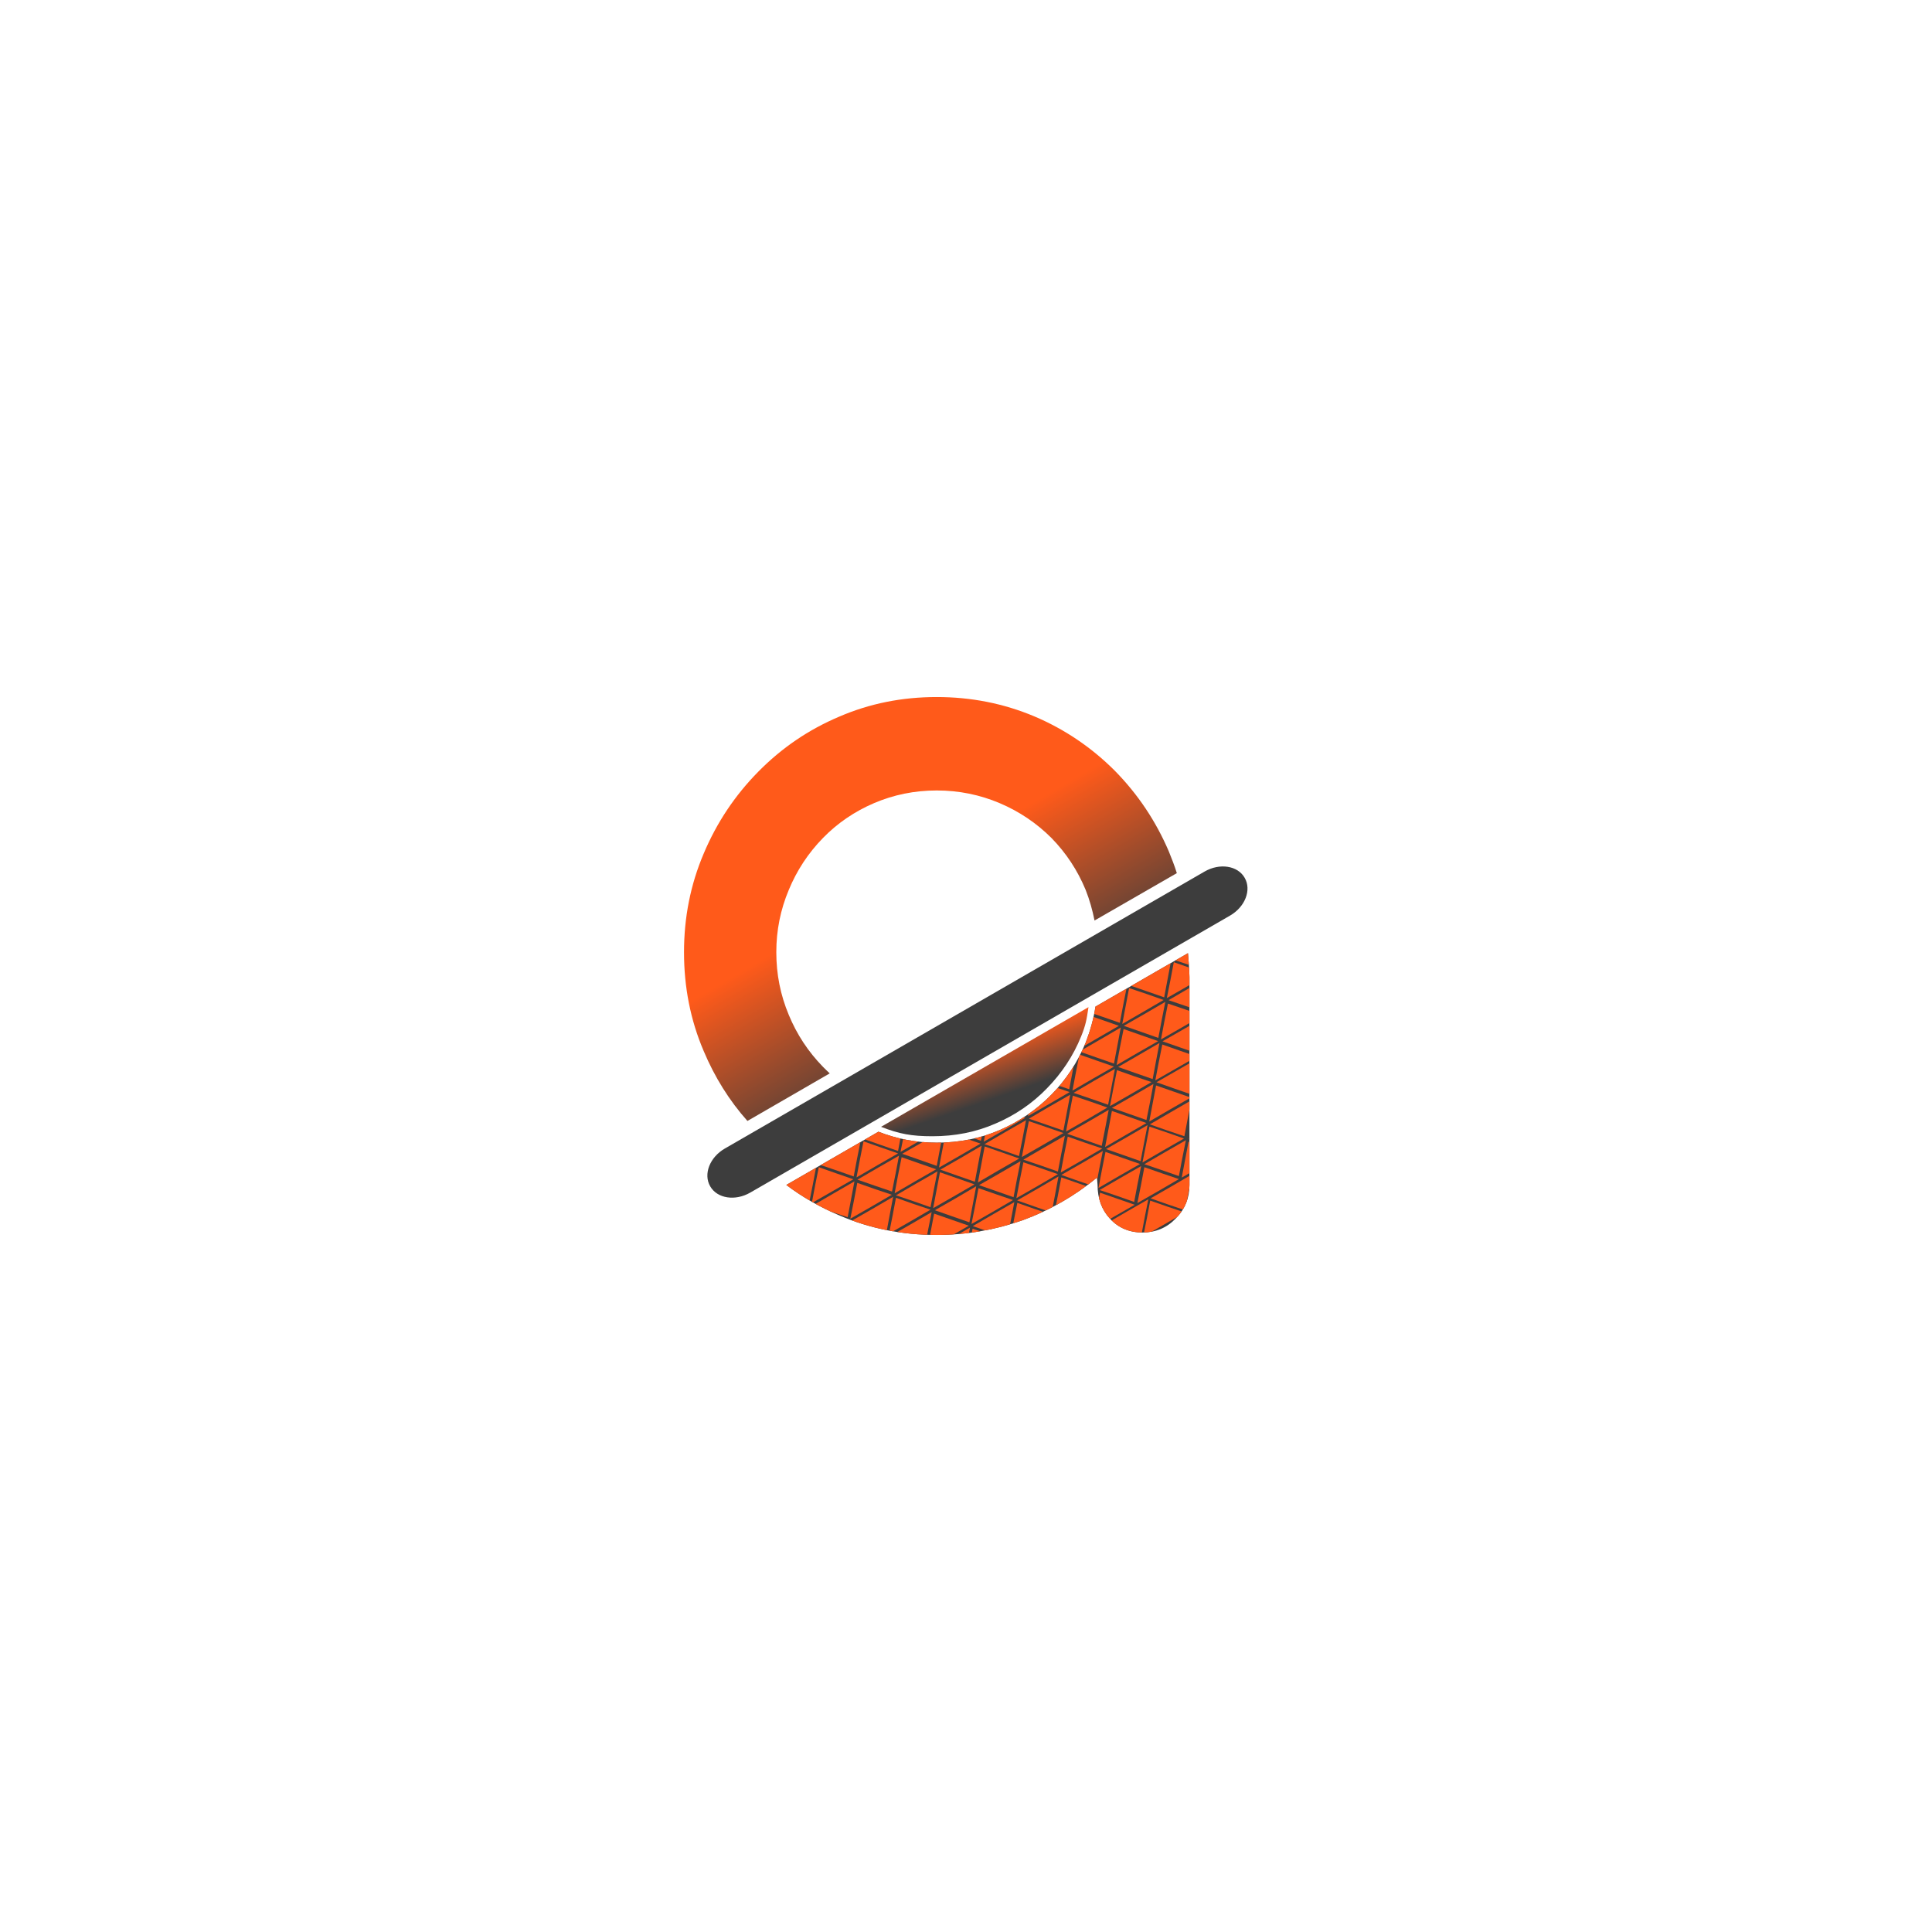
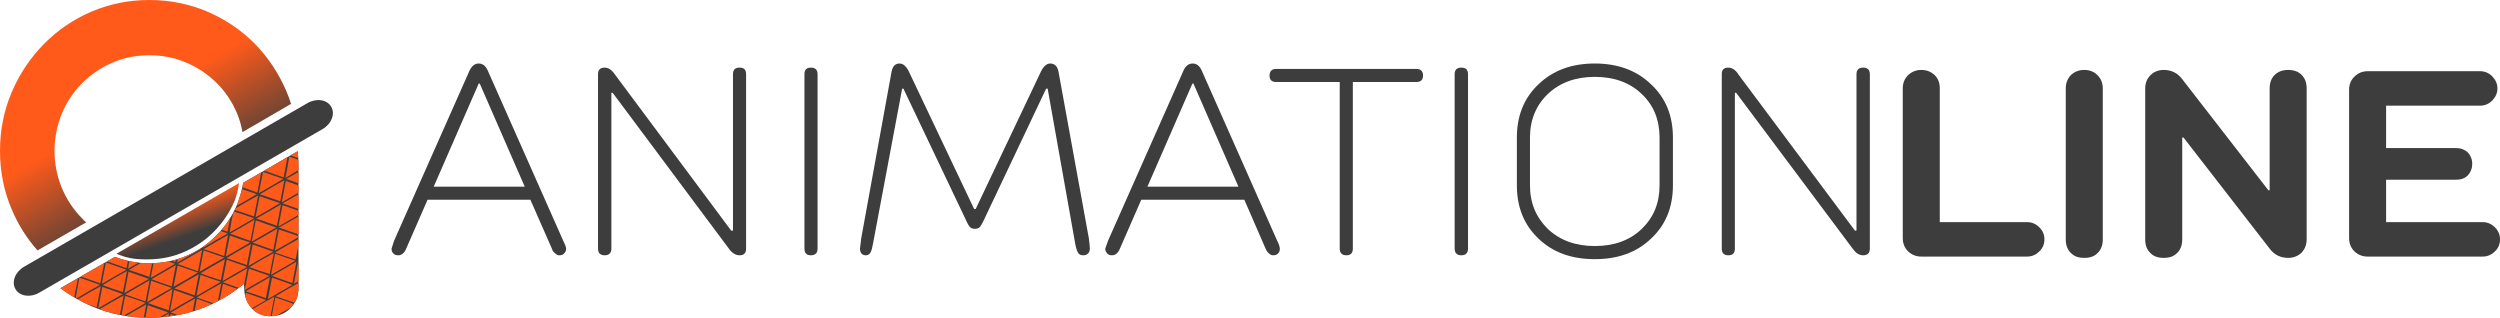
- <svg xmlns="http://www.w3.org/2000/svg" xmlns:xlink="http://www.w3.org/1999/xlink" xml:space="preserve" width="10.236in" height="10.236in" version="1.1" style="shape-rendering:geometricPrecision; text-rendering:geometricPrecision; image-rendering:optimizeQuality; fill-rule:evenodd; clip-rule:evenodd" viewBox="0 0 10236 10236">
+ <svg xmlns="http://www.w3.org/2000/svg" xmlns:xlink="http://www.w3.org/1999/xlink" xml:space="preserve" width="9.724in" height="1.236in" version="1.1" style="shape-rendering:geometricPrecision; text-rendering:geometricPrecision; image-rendering:optimizeQuality; fill-rule:evenodd; clip-rule:evenodd" viewBox="0 0 9724 1236">
  <defs>
    <style type="text/css">
   
-     .fil2 {fill:none}
-     .fil3 {fill:#3D3D3D}
-     .fil1 {fill:#FF5A1A}
-     .fil4 {fill:url(#id1)}
-     .fil0 {fill:url(#id2)}
+     .fil3 {fill:none}
+     .fil4 {fill:#3D3D3D}
+     .fil0 {fill:#3D3D3D;fill-rule:nonzero}
+     .fil2 {fill:#FF5A1A}
+     .fil5 {fill:url(#id1)}
+     .fil1 {fill:url(#id2)}
   
  </style>
    <clipPath id="id0">
-       <path d="M4963 6543c-183,0 -355,-34 -517,-104 -101,-43 -194,-96 -280,-161l488 -282c97,38 200,58 309,58 120,0 232,-23 334,-67 103,-45 195,-107 274,-188 78,-79 138,-171 181,-275 24,-62 42,-126 52,-191l490 -283c4,42 7,84 8,127l0 1101c0,69 -24,129 -73,178 -47,49 -106,74 -176,74 -70,0 -128,-25 -172,-73 -44,-47 -66,-108 -66,-179l-3 -39c-118,97 -249,173 -394,226 -145,51 -296,78 -455,78zm-1003 -604c-97,-109 -174,-233 -232,-371 -70,-164 -104,-338 -104,-523 0,-184 34,-357 104,-522 69,-164 165,-308 289,-434 124,-126 266,-223 429,-292 162,-70 334,-104 517,-104 182,0 354,34 516,102 161,68 304,165 427,288 122,124 218,267 287,429 15,37 30,75 42,114l-436 251c-11,-55 -26,-109 -47,-162 -43,-104 -103,-195 -181,-275 -79,-79 -171,-141 -275,-185 -104,-44 -215,-67 -333,-67 -118,0 -229,23 -332,67 -103,44 -194,106 -271,185 -78,80 -138,171 -181,275 -44,105 -66,214 -66,330 0,117 22,227 66,332 43,104 103,195 181,275 12,12 24,24 36,35l-436 252z" />
+       <path d="M581 1236c-80,0 -154,-15 -225,-45 -43,-19 -84,-42 -121,-70l212 -122c42,16 86,25 134,25 52,0 100,-10 145,-29 44,-19 84,-46 118,-82 34,-34 60,-74 79,-119 10,-27 18,-54 23,-83l212 -123c2,18 3,37 3,55l0 478c0,30 -10,56 -31,77 -21,22 -46,32 -77,32 -30,0 -55,-10 -74,-31 -19,-21 -29,-47 -29,-78l-1 -17c-51,42 -108,75 -171,98 -63,23 -128,34 -197,34zm-435 -262c-42,-47 -76,-101 -101,-161 -30,-71 -45,-146 -45,-227 0,-79 15,-155 45,-226 30,-71 72,-134 125,-188 54,-55 116,-97 186,-127 71,-30 145,-45 225,-45 79,0 153,15 223,44 70,30 132,71 186,125 53,54 94,116 124,186 7,16 13,33 18,49l-189 110c-4,-25 -11,-48 -20,-71 -19,-45 -45,-85 -79,-119 -34,-34 -74,-61 -119,-80 -45,-20 -93,-29 -144,-29 -51,0 -100,9 -144,29 -45,19 -84,46 -118,80 -34,34 -60,74 -79,119 -18,46 -28,93 -28,143 0,51 10,99 28,144 19,45 45,85 79,119 5,6 10,11 16,16l-189 109z" />
    </clipPath>
-     <linearGradient id="id1" gradientUnits="userSpaceOnUse" x1="5168.08" y1="5535.44" x2="5266.9" y2="5820.78">
+     <linearGradient id="id1" gradientUnits="userSpaceOnUse" x1="669.617" y1="799.031" x2="712.479" y2="922.798">
      <stop offset="0" style="stop-opacity:1; stop-color:#FF5A1A" />
      <stop offset="1" style="stop-opacity:1; stop-color:#3D3D3D" />
    </linearGradient>
-     <linearGradient id="id2" gradientUnits="userSpaceOnUse" xlink:href="#id1" x1="4714.59" y1="4689.91" x2="5211.8" y2="5546.31">
+     <linearGradient id="id2" gradientUnits="userSpaceOnUse" xlink:href="#id1" x1="472.905" y1="432.267" x2="688.582" y2="803.747">
  </linearGradient>
  </defs>
  <g id="Layer_x0020_1">
-     <g id="_510187520">
-       <path class="fil0" d="M4963 6543c-183,0 -355,-34 -517,-104 -101,-43 -194,-96 -280,-161l488 -282c97,38 200,58 309,58 120,0 232,-23 334,-67 103,-45 195,-107 274,-188 78,-79 138,-171 181,-275 24,-62 42,-126 52,-191l490 -283c4,42 7,84 8,127l0 1101c0,69 -24,129 -73,178 -47,49 -106,74 -176,74 -70,0 -128,-25 -172,-73 -44,-47 -66,-108 -66,-179l-3 -39c-118,97 -249,173 -394,226 -145,51 -296,78 -455,78zm-1003 -604c-97,-109 -174,-233 -232,-371 -70,-164 -104,-338 -104,-523 0,-184 34,-357 104,-522 69,-164 165,-308 289,-434 124,-126 266,-223 429,-292 162,-70 334,-104 517,-104 182,0 354,34 516,102 161,68 304,165 427,288 122,124 218,267 287,429 15,37 30,75 42,114l-436 251c-11,-55 -26,-109 -47,-162 -43,-104 -103,-195 -181,-275 -79,-79 -171,-141 -275,-185 -104,-44 -215,-67 -333,-67 -118,0 -229,23 -332,67 -103,44 -194,106 -271,185 -78,80 -138,171 -181,275 -44,105 -66,214 -66,330 0,117 22,227 66,332 43,104 103,195 181,275 12,12 24,24 36,35l-436 252z" />
-       <g style="clip-path:url(#id0)">
-         <g>
+     <g id="_721732424">
+       <g>
+         <path class="fil0" d="M1827 273c9,-17 20,-26 35,-26 15,0 27,9 35,27l294 663c7,14 11,24 11,31 0,7 -3,13 -8,18 -4,5 -10,7 -18,7 -6,0 -11,-2 -16,-7 -5,-4 -9,-8 -11,-12l-2 -6 -84 -191 -400 0 -83 190c-7,17 -18,26 -31,26 -8,0 -14,-2 -19,-7 -5,-5 -7,-11 -7,-19l10 -31 294 -663zm35 52l-175 401 354 0 -175 -401 -4 0z" />
+         <path id="1" class="fil0" d="M2844 897l7 0 0 -608c0,-18 8,-26 26,-26 17,0 25,8 25,26l0 678c0,17 -8,26 -25,26 -16,0 -30,-9 -42,-26l-452 -606 -5 0 0 606c0,17 -9,26 -26,26 -17,0 -26,-9 -26,-26l0 -678c0,-18 9,-26 26,-26 15,0 28,9 40,27l452 607z" />
+         <path id="2" class="fil0" d="M3180 289l0 678c0,17 -9,26 -26,26 -17,0 -25,-9 -25,-26l0 -678c0,-18 8,-26 25,-26 17,0 26,8 26,26z" />
+         <path id="3" class="fil0" d="M3499 247c14,0 26,11 36,31l254 535 6 0 254 -535c10,-20 22,-31 36,-31 17,0 28,11 32,31l118 648c3,21 4,34 4,41 0,8 -2,14 -7,19 -5,5 -11,7 -19,7 -9,0 -16,-3 -20,-10 -4,-7 -8,-19 -11,-36l-107 -602 -6 0 -246 519c-6,11 -10,18 -14,21 -4,3 -10,5 -17,5 -8,0 -13,-2 -17,-5 -4,-3 -9,-10 -14,-21l-247 -519 -5 0 -113 601c-3,17 -6,29 -10,36 -4,7 -10,11 -18,11 -7,0 -13,-2 -17,-7 -4,-5 -6,-11 -6,-19l5 -41 118 -648c4,-20 14,-31 31,-31z" />
+         <path id="4" class="fil0" d="M4604 273c8,-17 20,-26 35,-26 15,0 27,9 35,27l294 663c7,14 10,24 10,31 0,7 -2,13 -7,18 -5,5 -11,7 -18,7 -6,0 -12,-2 -17,-7 -5,-4 -8,-8 -10,-12l-3 -6 -83 -191 -401 0 -83 190c-7,17 -17,26 -31,26 -7,0 -14,-2 -18,-7 -5,-5 -8,-11 -8,-19l11 -31 294 -663zm34 52l-175 401 354 0 -175 -401 -4 0z" />
+         <path id="5" class="fil0" d="M5211 319l-247 0c-17,0 -26,-8 -26,-25 0,-17 9,-26 26,-26l545 0c17,0 26,9 26,26 0,17 -9,25 -26,25l-247 0 0 648c0,17 -8,26 -25,26 -17,0 -26,-9 -26,-26l0 -648z" />
+         <path id="6" class="fil0" d="M5710 289l0 678c0,17 -9,26 -26,26 -17,0 -26,-9 -26,-26l0 -678c0,-18 9,-26 26,-26 17,0 26,8 26,26z" />
+         <path id="7" class="fil0" d="M5984 328c56,-54 129,-81 219,-81 90,0 163,27 219,81 57,53 85,122 85,207l0 186c0,85 -28,154 -85,207 -56,54 -129,80 -219,80 -90,0 -163,-26 -219,-80 -56,-53 -84,-122 -84,-207l0 -186c0,-85 28,-154 84,-207zm471 393l0 -186c0,-69 -23,-126 -70,-170 -46,-44 -107,-66 -182,-66 -74,0 -135,22 -182,66 -46,44 -70,101 -70,170l0 186c0,69 24,125 70,170 47,44 108,66 182,66 75,0 136,-22 182,-66 47,-45 70,-101 70,-170z" />
+         <path id="8" class="fil0" d="M7215 897l6 0 0 -608c0,-18 9,-26 26,-26 17,0 26,8 26,26l0 678c0,17 -9,26 -26,26 -16,0 -29,-9 -41,-26l-453 -606 -5 0 0 606c0,17 -8,26 -25,26 -18,0 -26,-9 -26,-26l0 -678c0,-18 8,-26 25,-26 15,0 29,9 40,27l453 607z" />
+         <path class="fil0" d="M7545 864l340 0c18,0 34,7 47,20 14,14 20,29 20,47 0,18 -6,34 -20,47 -13,13 -29,20 -47,20l-412 0c-20,0 -37,-7 -51,-20 -14,-14 -21,-31 -21,-52l0 -582c0,-21 7,-38 21,-52 14,-13 31,-20 51,-20 21,0 38,7 52,20 14,14 20,31 20,52l0 520z" />
+         <path id="1" class="fil0" d="M8179 344l0 587c0,22 -6,39 -19,52 -13,14 -30,20 -53,20 -23,0 -40,-6 -53,-20 -13,-13 -19,-30 -19,-52l0 -587c0,-21 7,-38 20,-52 14,-13 31,-20 52,-20 21,0 38,7 51,20 14,14 21,31 21,52z" />
+         <path id="2" class="fil0" d="M8823 740l5 0 0 -396c0,-21 6,-39 19,-52 13,-13 31,-20 53,-20 23,0 41,7 53,20 13,13 19,31 19,52l0 587c0,21 -7,38 -20,52 -14,13 -31,20 -52,20 -30,0 -54,-12 -72,-36l-335 -432 -5 0 0 396c0,22 -6,39 -19,52 -13,14 -30,20 -53,20 -23,0 -40,-6 -53,-20 -13,-13 -19,-30 -19,-52l0 -587c0,-21 7,-38 21,-52 13,-13 31,-20 51,-20 30,0 54,12 72,36l335 432z" />
+         <path id="3" class="fil0" d="M9647 411l-366 0 0 165 273 0c18,0 33,6 45,17 11,12 17,27 17,45 0,17 -6,32 -17,44 -12,12 -27,17 -45,17l-273 0 0 165 376 0c18,0 34,7 47,20 14,14 20,29 20,47 0,18 -6,34 -20,47 -13,13 -29,20 -47,20l-448 0c-20,0 -37,-7 -51,-20 -14,-14 -21,-31 -21,-52l0 -577c0,-20 7,-38 21,-51 14,-14 31,-21 51,-21l438 0c18,0 34,7 47,20 13,14 20,29 20,47 0,18 -7,33 -20,47 -13,13 -29,20 -47,20z" />
+       </g>
+       <g>
+         <path class="fil1" d="M581 1236c-80,0 -154,-15 -225,-45 -43,-19 -84,-42 -121,-70l212 -122c42,16 86,25 134,25 52,0 100,-10 145,-29 44,-19 84,-46 118,-82 34,-34 60,-74 79,-119 10,-27 18,-54 23,-83l212 -123c2,18 3,37 3,55l0 478c0,30 -10,56 -31,77 -21,22 -46,32 -77,32 -30,0 -55,-10 -74,-31 -19,-21 -29,-47 -29,-78l-1 -17c-51,42 -108,75 -171,98 -63,23 -128,34 -197,34zm-435 -262c-42,-47 -76,-101 -101,-161 -30,-71 -45,-146 -45,-227 0,-79 15,-155 45,-226 30,-71 72,-134 125,-188 54,-55 116,-97 186,-127 71,-30 145,-45 225,-45 79,0 153,15 223,44 70,30 132,71 186,125 53,54 94,116 124,186 7,16 13,33 18,49l-189 110c-4,-25 -11,-48 -20,-71 -19,-45 -45,-85 -79,-119 -34,-34 -74,-61 -119,-80 -45,-20 -93,-29 -144,-29 -51,0 -100,9 -144,29 -45,19 -84,46 -118,80 -34,34 -60,74 -79,119 -18,46 -28,93 -28,143 0,51 10,99 28,144 19,45 45,85 79,119 5,6 10,11 16,16l-189 109z" />
+         <g style="clip-path:url(#id0)">
          <g>
-             <polygon id="1" class="fil1" points="3867,6456 3959,6487 4051,6519 3941,6582 3831,6646 3849,6551 " />
-             <polygon class="fil1" points="4040,6754 4131,6786 4223,6818 4113,6881 4003,6944 4022,6849 " />
-             <polygon class="fil1" points="4212,7053 4304,7085 4395,7116 4285,7180 4176,7243 4194,7148 " />
-             <polygon class="fil1" points="5512,5506 5603,5538 5695,5570 5585,5633 5475,5696 5494,5601 " />
-             <polygon class="fil1" points="5684,5805 5776,5836 5867,5868 5758,5932 5648,5995 5666,5900 " />
-             <polygon class="fil1" points="5857,6103 5948,6135 6040,6167 5930,6230 5820,6294 5838,6199 " />
-             <polygon class="fil1" points="4491,6449 4509,6354 4527,6259 4418,6322 4308,6386 4399,6418 " />
-             <polygon class="fil1" points="4663,6748 4682,6653 4700,6558 4590,6621 4480,6685 4572,6717 " />
-             <polygon class="fil1" points="4835,7046 4853,6951 4872,6855 4762,6919 4652,6982 4744,7014 " />
-             <polygon class="fil1" points="5902,5635 5920,5540 5938,5444 5828,5508 5719,5571 5810,5603 " />
-             <polygon class="fil1" points="6107,5717 6125,5621 6143,5526 6033,5590 5924,5653 6015,5685 " />
-             <polygon class="fil1" points="6074,5934 6093,5839 6111,5743 6001,5807 5891,5870 5983,5902 " />
-             <polygon class="fil1" points="6246,6231 6264,6136 6283,6041 6173,6104 6063,6168 6154,6199 " />
-             <polygon class="fil1" points="4726,6313 4635,6282 4543,6250 4653,6186 4763,6123 4745,6218 " />
-             <polygon class="fil1" points="4899,6612 4807,6581 4716,6549 4826,6486 4936,6422 4917,6517 " />
-             <polygon class="fil1" points="5071,6910 4979,6878 4887,6846 4997,6783 5107,6720 5089,6815 " />
-             <polygon class="fil1" points="6137,5499 6046,5467 5954,5435 6064,5372 6174,5308 6155,5404 " />
-             <polygon class="fil1" points="6342,5581 6251,5549 6159,5517 6269,5454 6379,5390 6360,5486 " />
-             <polygon class="fil1" points="6310,5798 6218,5766 6127,5734 6237,5671 6346,5608 6328,5703 " />
-             <polygon class="fil1" points="6481,6095 6390,6064 6298,6032 6408,5968 6518,5905 6500,6000 " />
-             <polygon class="fil1" points="6275,6020 6183,5989 6092,5957 6202,5893 6311,5830 6293,5925 " />
-             <polygon class="fil1" points="4022,6722 4040,6627 4058,6532 3948,6596 3838,6659 3930,6691 " />
-             <polygon class="fil1" points="4194,7022 4213,6926 4231,6831 4121,6895 4011,6958 4103,6990 " />
-             <polygon class="fil1" points="4366,7319 4384,7224 4403,7129 4293,7192 4183,7256 4274,7287 " />
-             <polygon class="fil1" points="5432,5908 5451,5813 5469,5718 5359,5781 5249,5844 5341,5876 " />
-             <polygon class="fil1" points="5605,6207 5623,6112 5642,6017 5532,6080 5422,6144 5514,6175 " />
-             <polygon class="fil1" points="5777,6504 5795,6409 5813,6314 5704,6378 5594,6441 5685,6473 " />
-             <polygon class="fil1" points="5197,6044 5106,6012 5014,5980 5124,5917 5234,5853 5216,5948 " />
-             <polygon class="fil1" points="5370,6343 5279,6311 5187,6279 5297,6216 5407,6152 5388,6247 " />
-             <polygon class="fil1" points="5542,6640 5450,6608 5359,6577 5469,6513 5578,6450 5560,6545 " />
-             <polygon class="fil1" points="6608,5229 6517,5197 6425,5166 6535,5102 6645,5039 6627,5134 " />
-             <polygon class="fil1" points="6813,5311 6722,5279 6630,5247 6740,5184 6850,5121 6832,5216 " />
-             <polygon class="fil1" points="4308,6402 4399,6434 4491,6465 4381,6529 4271,6592 4289,6497 " />
-             <polygon class="fil1" points="4480,6701 4572,6733 4664,6764 4554,6828 4444,6891 4462,6796 " />
-             <polygon class="fil1" points="4652,6998 4744,7030 4835,7062 4725,7125 4616,7189 4634,7094 " />
-             <polygon class="fil1" points="5719,5587 5810,5619 5902,5651 5792,5714 5682,5778 5700,5683 " />
-             <polygon class="fil1" points="5891,5886 5983,5918 6074,5950 5965,6013 5855,6077 5873,5982 " />
-             <polygon class="fil1" points="6063,6184 6155,6216 6246,6247 6136,6311 6026,6374 6045,6279 " />
-             <polygon class="fil1" points="4542,6267 4633,6299 4725,6330 4615,6394 4505,6457 4524,6362 " />
-             <polygon class="fil1" points="4715,6566 4806,6598 4898,6629 4788,6693 4678,6756 4696,6661 " />
-             <polygon class="fil1" points="4886,6863 4978,6895 5069,6927 4960,6990 4850,7054 4868,6958 " />
-             <polygon class="fil1" points="5953,5452 6044,5484 6136,5516 6026,5579 5916,5643 5934,5547 " />
-             <polygon class="fil1" points="6158,5534 6249,5566 6341,5598 6231,5661 6121,5724 6139,5629 " />
-             <polygon class="fil1" points="6125,5751 6217,5783 6309,5815 6199,5878 6089,5942 6107,5846 " />
-             <polygon class="fil1" points="6297,6049 6389,6080 6480,6112 6370,6176 6261,6239 6279,6144 " />
-             <polygon class="fil1" points="4777,6131 4758,6226 4740,6322 4850,6258 4960,6195 4868,6163 " />
-             <polygon class="fil1" points="4949,6430 4931,6525 4913,6621 5023,6557 5133,6494 5041,6462 " />
-             <polygon class="fil1" points="5121,6728 5103,6823 5084,6918 5194,6855 5304,6791 5213,6759 " />
-             <polygon class="fil1" points="6188,5317 6169,5412 6151,5507 6261,5444 6371,5380 6279,5348 " />
-             <polygon class="fil1" points="6393,5399 6374,5494 6356,5589 6466,5525 6576,5462 6484,5430 " />
-             <polygon class="fil1" points="6360,5616 6342,5711 6324,5806 6434,5743 6543,5679 6452,5647 " />
-             <polygon class="fil1" points="6532,5913 6514,6008 6495,6103 6605,6040 6715,5977 6624,5945 " />
-             <polygon class="fil1" points="4054,6504 4072,6409 4090,6314 3981,6377 3871,6441 3962,6472 " />
-             <polygon class="fil1" points="4226,6803 4245,6707 4263,6612 4153,6676 4043,6739 4135,6771 " />
-             <polygon class="fil1" points="4399,7101 4417,7006 4435,6911 4325,6974 4215,7038 4307,7069 " />
-             <polygon class="fil1" points="5698,5555 5717,5459 5735,5364 5625,5428 5515,5491 5607,5523 " />
-             <polygon class="fil1" points="5871,5853 5889,5758 5907,5663 5797,5726 5688,5790 5779,5821 " />
-             <polygon class="fil1" points="6043,6152 6061,6057 6080,5961 5970,6025 5860,6088 5952,6120 " />
-             <polygon class="fil1" points="4288,6368 4307,6273 4325,6178 4215,6242 4105,6305 4197,6337 " />
-             <polygon class="fil1" points="4461,6667 4479,6572 4497,6477 4388,6540 4278,6604 4369,6635 " />
-             <polygon class="fil1" points="4633,6966 4652,6871 4670,6775 4560,6839 4450,6902 4542,6934 " />
-             <polygon class="fil1" points="5933,5419 5951,5324 5970,5229 5860,5292 5750,5356 5841,5387 " />
-             <polygon class="fil1" points="6552,5658 6570,5563 6588,5468 6478,5531 6369,5595 6460,5626 " />
-             <polygon class="fil1" points="4523,6233 4541,6138 4560,6043 4450,6106 4340,6170 4432,6201 " />
-             <polygon class="fil1" points="4696,6532 4714,6436 4732,6341 4622,6405 4512,6468 4604,6500 " />
-             <polygon class="fil1" points="4868,6830 4886,6735 4905,6640 4795,6703 4685,6767 4776,6798 " />
-             <polygon class="fil1" points="6168,5284 6186,5188 6204,5093 6094,5157 5984,5220 6076,5252 " />
-             <polygon class="fil1" points="6786,5523 6805,5428 6823,5332 6713,5396 6603,5459 6695,5491 " />
-             <polygon class="fil1" points="4758,6098 4776,6002 4794,5907 4685,5971 4575,6034 4666,6066 " />
-             <polygon class="fil1" points="4930,6396 4948,6301 4967,6206 4857,6269 4747,6333 4839,6364 " />
-             <polygon class="fil1" points="5103,6695 5121,6600 5139,6504 5029,6568 4919,6631 5011,6663 " />
-             <polygon class="fil1" points="6402,5148 6421,5053 6439,4958 6329,5021 6219,5085 6311,5116 " />
-             <polygon class="fil1" points="7021,5387 7039,5292 7058,5197 6948,5260 6838,5324 6929,5356 " />
-             <polygon class="fil1" points="4992,5962 5011,5867 5029,5772 4919,5835 4809,5899 4901,5930 " />
-             <polygon class="fil1" points="5165,6261 5183,6165 5201,6070 5092,6134 4982,6197 5073,6229 " />
-             <polygon class="fil1" points="5337,6559 5356,6464 5374,6369 5264,6432 5154,6496 5246,6528 " />
-             <polygon class="fil1" points="6637,5013 6655,4917 6674,4822 6564,4886 6454,4949 6545,4981 " />
-             <polygon class="fil1" points="7256,5252 7274,5157 7292,5061 7182,5125 7072,5188 7164,5220 " />
-             <polygon class="fil1" points="5227,5827 5245,5731 5264,5636 5154,5700 5044,5763 5136,5795 " />
-             <polygon class="fil1" points="5399,6125 5418,6030 5436,5935 5326,5998 5216,6062 5308,6093 " />
-             <polygon class="fil1" points="5572,6424 5590,6329 5608,6233 5499,6297 5389,6360 5480,6392 " />
-             <polygon class="fil1" points="5461,5691 5480,5596 5498,5501 5388,5565 5278,5628 5370,5660 " />
-             <polygon class="fil1" points="5634,5990 5652,5895 5670,5800 5560,5863 5451,5927 5542,5958 " />
-             <polygon class="fil1" points="5806,6289 5824,6193 5843,6098 5733,6162 5623,6225 5714,6257 " />
-             <polygon class="fil1" points="6872,4877 6890,4782 6908,4687 6798,4750 6688,4814 6780,4845 " />
-             <polygon class="fil1" points="7490,5116 7509,5021 7527,4926 7417,4989 7307,5053 7399,5085 " />
-             <polygon class="fil1" points="4073,6537 4165,6569 4256,6601 4146,6664 4037,6728 4055,6633 " />
-             <polygon class="fil1" points="4246,6837 4337,6868 4429,6900 4319,6963 4209,7027 4228,6932 " />
-             <polygon class="fil1" points="4418,7134 4509,7166 4601,7197 4491,7261 4381,7324 4399,7229 " />
-             <polygon class="fil1" points="5484,5723 5576,5755 5667,5786 5557,5850 5447,5913 5466,5818 " />
-             <polygon class="fil1" points="5657,6022 5748,6054 5840,6085 5730,6149 5620,6212 5638,6117 " />
-             <polygon class="fil1" points="5828,6319 5920,6351 6012,6383 5902,6446 5792,6510 5810,6414 " />
-             <polygon class="fil1" points="5011,5996 4993,6091 4975,6186 5085,6123 5195,6059 5103,6027 " />
-             <polygon class="fil1" points="5184,6295 5166,6390 5147,6485 5257,6422 5367,6358 5276,6327 " />
-             <polygon class="fil1" points="5356,6592 5337,6687 5319,6783 5429,6719 5539,6656 5447,6624 " />
-             <polygon class="fil1" points="5249,5859 5231,5954 5212,6049 5322,5986 5432,5922 5340,5890 " />
-             <polygon class="fil1" points="5422,6158 5403,6253 5385,6348 5495,6285 5605,6221 5513,6189 " />
-             <polygon class="fil1" points="5593,6455 5575,6550 5557,6645 5666,6582 5776,6519 5685,6487 " />
-             <polygon class="fil1" points="6422,5181 6404,5276 6386,5371 6496,5308 6605,5245 6514,5213 " />
-             <polygon class="fil1" points="6627,5263 6609,5358 6591,5453 6701,5390 6810,5327 6719,5295 " />
-             <polygon class="fil1" points="4101,6321 4192,6353 4284,6384 4174,6448 4064,6511 4083,6416 " />
-             <polygon class="fil1" points="4273,6619 4365,6651 4456,6683 4346,6746 4237,6810 4255,6715 " />
-             <polygon class="fil1" points="4446,6918 4537,6950 4629,6981 4519,7045 4409,7108 4427,7013 " />
-             <polygon class="fil1" points="5745,5371 5837,5403 5928,5435 5819,5498 5709,5562 5727,5467 " />
-             <polygon class="fil1" points="5918,5670 6009,5702 6101,5733 5991,5797 5881,5860 5899,5765 " />
-             <polygon class="fil1" points="6090,5969 6182,6000 6273,6032 6163,6095 6053,6159 6072,6064 " />
-             <polygon class="fil1" points="4338,6184 4429,6216 4521,6248 4411,6311 4301,6374 4319,6279 " />
-             <polygon class="fil1" points="4510,6483 4602,6514 4693,6546 4583,6610 4473,6673 4492,6578 " />
-             <polygon class="fil1" points="4682,6781 4774,6813 4866,6845 4756,6908 4646,6972 4664,6876 " />
-             <polygon class="fil1" points="5982,5235 6074,5266 6165,5298 6055,5362 5946,5425 5964,5330 " />
-             <polygon class="fil1" points="6602,5476 6694,5508 6785,5540 6675,5603 6566,5666 6584,5571 " />
-             <polygon class="fil1" points="4575,6047 4666,6079 4758,6111 4648,6174 4538,6238 4556,6143 " />
-             <polygon class="fil1" points="4747,6346 4838,6378 4930,6409 4820,6473 4710,6536 4729,6441 " />
-             <polygon class="fil1" points="4919,6645 5011,6676 5102,6708 4993,6771 4883,6835 4901,6740 " />
-             <polygon class="fil1" points="6219,5098 6311,5130 6402,5161 6292,5225 6182,5288 6201,5193 " />
-             <polygon class="fil1" points="6839,5339 6931,5371 7022,5403 6912,5466 6802,5530 6821,5434 " />
-             <polygon class="fil1" points="4808,5913 4900,5944 4991,5976 4881,6039 4771,6103 4790,6008 " />
-             <polygon class="fil1" points="4980,6211 5072,6243 5163,6275 5054,6338 4944,6401 4962,6306 " />
-             <polygon class="fil1" points="5153,6510 5244,6541 5336,6573 5226,6637 5116,6700 5134,6605 " />
-             <polygon class="fil1" points="6452,4963 6544,4995 6636,5027 6526,5090 6416,5153 6434,5058 " />
-             <polygon class="fil1" points="7072,5205 7164,5236 7256,5268 7146,5331 7036,5395 7054,5300 " />
-             <polygon class="fil1" points="5045,5776 5136,5808 5228,5839 5118,5903 5008,5966 5027,5871 " />
-             <polygon class="fil1" points="5217,6074 5309,6106 5400,6138 5290,6201 5181,6265 5199,6170 " />
-             <polygon class="fil1" points="5390,6373 5481,6405 5573,6436 5463,6500 5353,6563 5371,6468 " />
-             <polygon class="fil1" points="6689,4826 6781,4858 6872,4890 6763,4953 6653,5017 6671,4922 " />
-             <polygon class="fil1" points="7309,5068 7401,5100 7492,5131 7383,5195 7273,5258 7291,5163 " />
-             <polygon class="fil1" points="5278,5641 5370,5673 5461,5704 5352,5768 5242,5831 5260,5736 " />
-             <polygon class="fil1" points="5451,5940 5542,5971 5634,6003 5524,6067 5414,6130 5432,6035 " />
-             <polygon class="fil1" points="5623,6238 5715,6270 5806,6302 5696,6365 5586,6429 5605,6333 " />
-             <polygon class="fil1" points="6923,4692 7014,4723 7106,4755 6996,4818 6886,4882 6904,4787 " />
-             <polygon class="fil1" points="4254,6586 4272,6491 4291,6396 4181,6459 4071,6523 4162,6554 " />
-             <polygon class="fil1" points="4427,6885 4445,6790 4463,6695 4353,6758 4243,6822 4335,6853 " />
-             <polygon class="fil1" points="4598,7183 4617,7087 4635,6992 4525,7056 4415,7119 4507,7151 " />
-             <polygon class="fil1" points="5665,5771 5683,5676 5701,5581 5592,5645 5482,5708 5573,5740 " />
-             <polygon class="fil1" points="5837,6071 5856,5975 5874,5880 5764,5944 5654,6007 5746,6039 " />
-             <polygon class="fil1" points="6009,6368 6027,6273 6046,6178 5936,6241 5826,6305 5918,6336 " />
-             <polygon class="fil1" points="4963,6177 4872,6145 4780,6113 4890,6050 5000,5986 4981,6081 " />
-             <polygon class="fil1" points="5136,6476 5044,6444 4953,6412 5063,6349 5172,6285 5154,6381 " />
-             <polygon class="fil1" points="5307,6773 5216,6741 5124,6710 5234,6646 5344,6583 5326,6678 " />
-             <polygon class="fil1" points="6374,5362 6282,5330 6191,5299 6301,5235 6411,5172 6392,5267 " />
-             <polygon class="fil1" points="6579,5444 6487,5412 6396,5381 6506,5317 6616,5254 6597,5349 " />
-             <polygon class="fil1" points="5861,6496 5952,6527 6044,6559 5934,6622 5824,6686 5842,6591 " />
-             <polygon class="fil1" points="6279,6412 6187,6381 6096,6349 6206,6286 6315,6222 6297,6317 " />
-             <polygon class="fil1" points="6047,6544 6065,6449 6084,6354 5974,6417 5864,6481 5955,6512 " />
-             <polygon class="fil1" points="6094,6361 6186,6393 6277,6424 6167,6488 6057,6551 6076,6456 " />
+             <g>
+               <polygon id="1" class="fil2" points="105,1198 145,1212 185,1226 137,1253 90,1281 98,1239 " />
+               <polygon class="fil2" points="180,1328 220,1341 260,1355 212,1383 164,1410 172,1369 " />
+               <polygon class="fil2" points="255,1457 295,1471 334,1485 287,1512 239,1540 247,1498 " />
+               <polygon class="fil2" points="819,786 858,800 898,814 851,841 803,869 811,828 " />
+               <polygon class="fil2" points="894,916 933,930 973,943 925,971 878,998 886,957 " />
+               <polygon class="fil2" points="968,1045 1008,1059 1048,1073 1000,1100 952,1128 960,1087 " />
+               <polygon class="fil2" points="376,1195 384,1154 392,1113 344,1140 296,1168 336,1182 " />
+               <polygon class="fil2" points="451,1325 459,1284 467,1243 419,1270 371,1298 411,1311 " />
+               <polygon class="fil2" points="525,1454 533,1413 541,1372 493,1399 446,1427 485,1440 " />
+               <polygon class="fil2" points="988,842 996,801 1004,760 956,787 908,815 948,828 " />
+               <polygon class="fil2" points="1077,878 1085,836 1093,795 1045,823 997,850 1037,864 " />
+               <polygon class="fil2" points="1063,972 1071,931 1079,889 1031,917 983,944 1023,958 " />
+               <polygon class="fil2" points="1137,1101 1145,1060 1153,1018 1105,1046 1058,1073 1097,1087 " />
+               <polygon class="fil2" points="478,1136 438,1123 399,1109 446,1081 494,1054 486,1095 " />
+               <polygon class="fil2" points="553,1266 513,1252 473,1239 521,1211 569,1184 561,1225 " />
+               <polygon class="fil2" points="627,1395 588,1381 548,1368 596,1340 643,1313 635,1354 " />
+               <polygon class="fil2" points="1090,783 1050,769 1011,756 1058,728 1106,701 1098,742 " />
+               <polygon class="fil2" points="1179,819 1139,805 1099,791 1147,764 1195,736 1187,777 " />
+               <polygon class="fil2" points="1165,913 1125,899 1085,885 1133,858 1181,830 1173,872 " />
+               <polygon class="fil2" points="1239,1042 1200,1028 1160,1014 1208,987 1255,959 1247,1001 " />
+               <polygon class="fil2" points="1150,1009 1110,996 1070,982 1118,954 1166,927 1158,968 " />
+               <polygon class="fil2" points="172,1314 180,1273 188,1231 141,1259 93,1286 133,1300 " />
+               <polygon class="fil2" points="247,1444 255,1402 263,1361 215,1389 168,1416 207,1430 " />
+               <polygon class="fil2" points="322,1573 330,1531 338,1490 290,1518 242,1545 282,1559 " />
+               <polygon class="fil2" points="784,961 792,919 800,878 752,906 705,933 745,947 " />
+               <polygon class="fil2" points="859,1090 867,1049 875,1008 827,1035 780,1063 819,1077 " />
+               <polygon class="fil2" points="934,1219 942,1178 950,1137 902,1164 854,1192 894,1206 " />
+               <polygon class="fil2" points="682,1019 643,1006 603,992 651,964 698,937 690,978 " />
+               <polygon class="fil2" points="757,1149 718,1135 678,1122 725,1094 773,1067 765,1108 " />
+               <polygon class="fil2" points="832,1278 792,1264 752,1251 800,1223 848,1196 840,1237 " />
+               <polygon class="fil2" points="1294,666 1255,652 1215,639 1263,611 1310,584 1302,625 " />
+               <polygon class="fil2" points="1383,702 1344,688 1304,674 1351,647 1399,619 1391,660 " />
+               <polygon class="fil2" points="296,1175 336,1189 376,1202 328,1230 281,1257 289,1216 " />
+               <polygon class="fil2" points="371,1305 411,1318 451,1332 403,1360 355,1387 363,1346 " />
+               <polygon class="fil2" points="446,1434 486,1447 525,1461 478,1489 430,1516 438,1475 " />
+               <polygon class="fil2" points="908,822 948,835 988,849 940,877 893,904 900,863 " />
+               <polygon class="fil2" points="983,951 1023,965 1063,979 1015,1006 967,1034 975,993 " />
+               <polygon class="fil2" points="1058,1080 1098,1094 1137,1108 1090,1135 1042,1163 1050,1122 " />
+               <polygon class="fil2" points="398,1116 438,1130 477,1144 430,1171 382,1199 390,1158 " />
+               <polygon class="fil2" points="473,1246 513,1260 552,1274 505,1301 457,1329 465,1287 " />
+               <polygon class="fil2" points="547,1375 587,1389 627,1403 579,1430 531,1458 539,1416 " />
+               <polygon class="fil2" points="1010,763 1050,777 1089,790 1042,818 994,845 1002,804 " />
+               <polygon class="fil2" points="1099,798 1139,812 1178,826 1131,853 1083,881 1091,840 " />
+               <polygon class="fil2" points="1085,893 1125,906 1164,920 1117,948 1069,975 1077,934 " />
+               <polygon class="fil2" points="1159,1022 1199,1035 1239,1049 1191,1077 1143,1104 1151,1063 " />
+               <polygon class="fil2" points="500,1057 492,1099 484,1140 532,1112 579,1085 540,1071 " />
+               <polygon class="fil2" points="575,1187 567,1228 559,1270 607,1242 654,1215 614,1201 " />
+               <polygon class="fil2" points="649,1316 641,1357 633,1399 681,1371 729,1344 689,1330 " />
+               <polygon class="fil2" points="1112,704 1104,745 1096,787 1144,759 1191,732 1152,718 " />
+               <polygon class="fil2" points="1201,740 1193,781 1185,822 1233,795 1280,767 1240,753 " />
+               <polygon class="fil2" points="1187,834 1179,875 1171,916 1219,889 1266,861 1226,848 " />
+               <polygon class="fil2" points="1261,963 1253,1004 1245,1045 1293,1018 1341,990 1301,977 " />
+               <polygon class="fil2" points="186,1219 194,1178 202,1137 155,1164 107,1192 147,1205 " />
+               <polygon class="fil2" points="261,1349 269,1307 277,1266 229,1294 182,1321 221,1335 " />
+               <polygon class="fil2" points="336,1478 344,1437 352,1396 304,1423 256,1451 296,1464 " />
+               <polygon class="fil2" points="900,807 908,766 915,725 868,752 820,780 860,794 " />
+               <polygon class="fil2" points="974,937 982,896 990,854 943,882 895,909 935,923 " />
+               <polygon class="fil2" points="1049,1066 1057,1025 1065,984 1017,1011 970,1039 1009,1053 " />
+               <polygon class="fil2" points="288,1160 296,1119 304,1078 256,1105 209,1133 248,1147 " />
+               <polygon class="fil2" points="363,1290 371,1249 379,1207 331,1235 283,1262 323,1276 " />
+               <polygon class="fil2" points="438,1419 446,1378 454,1337 406,1364 358,1392 398,1406 " />
+               <polygon class="fil2" points="1001,749 1009,707 1017,666 970,694 922,721 962,735 " />
+               <polygon class="fil2" points="1270,852 1278,811 1286,770 1238,797 1190,825 1230,839 " />
+               <polygon class="fil2" points="390,1102 398,1060 406,1019 358,1047 310,1074 350,1088 " />
+               <polygon class="fil2" points="465,1231 473,1190 481,1149 433,1176 385,1204 425,1217 " />
+               <polygon class="fil2" points="539,1361 547,1319 555,1278 508,1306 460,1333 500,1347 " />
+               <polygon class="fil2" points="1103,690 1111,649 1119,607 1071,635 1024,662 1063,676 " />
+               <polygon class="fil2" points="1372,794 1379,752 1387,711 1340,738 1292,766 1332,780 " />
+               <polygon class="fil2" points="492,1043 500,1002 508,960 460,988 412,1015 452,1029 " />
+               <polygon class="fil2" points="566,1172 574,1131 582,1090 535,1117 487,1145 527,1159 " />
+               <polygon class="fil2" points="641,1302 649,1261 657,1219 609,1247 562,1274 601,1288 " />
+               <polygon class="fil2" points="1205,631 1213,590 1221,548 1173,576 1126,603 1165,617 " />
+               <polygon class="fil2" points="1473,735 1481,693 1489,652 1442,680 1394,707 1434,721 " />
+               <polygon class="fil2" points="593,984 601,943 609,902 562,929 514,957 554,970 " />
+               <polygon class="fil2" points="668,1114 676,1072 684,1031 636,1059 589,1086 628,1100 " />
+               <polygon class="fil2" points="743,1243 751,1202 759,1161 711,1188 664,1216 703,1229 " />
+               <polygon class="fil2" points="1307,572 1315,531 1323,490 1275,517 1227,545 1267,558 " />
+               <polygon class="fil2" points="1575,676 1583,635 1591,593 1543,621 1496,648 1535,662 " />
+               <polygon class="fil2" points="695,925 703,884 711,843 663,870 616,898 655,912 " />
+               <polygon class="fil2" points="770,1055 778,1014 786,972 738,1000 691,1027 730,1041 " />
+               <polygon class="fil2" points="845,1184 853,1143 861,1102 813,1129 765,1157 805,1171 " />
+               <polygon class="fil2" points="797,867 805,825 813,784 765,812 717,839 757,853 " />
+               <polygon class="fil2" points="872,996 879,955 887,914 840,941 792,969 832,982 " />
+               <polygon class="fil2" points="946,1126 954,1084 962,1043 915,1071 867,1098 907,1112 " />
+               <polygon class="fil2" points="1409,513 1416,472 1424,431 1377,458 1329,486 1369,500 " />
+               <polygon class="fil2" points="1677,617 1685,576 1693,535 1645,562 1597,590 1637,603 " />
+               <polygon class="fil2" points="195,1234 234,1247 274,1261 226,1289 179,1316 187,1275 " />
+               <polygon class="fil2" points="270,1363 309,1377 349,1391 301,1418 254,1446 262,1405 " />
+               <polygon class="fil2" points="344,1492 384,1506 423,1520 376,1547 328,1575 336,1534 " />
+               <polygon class="fil2" points="807,880 846,894 886,908 838,935 791,963 799,922 " />
+               <polygon class="fil2" points="882,1010 921,1024 961,1038 913,1065 866,1093 874,1051 " />
+               <polygon class="fil2" points="956,1139 996,1153 1035,1167 988,1194 940,1222 948,1180 " />
+               <polygon class="fil2" points="602,999 594,1040 586,1081 633,1054 681,1026 641,1012 " />
+               <polygon class="fil2" points="677,1128 669,1170 661,1211 708,1183 756,1156 716,1142 " />
+               <polygon class="fil2" points="751,1257 743,1299 735,1340 783,1312 830,1285 791,1271 " />
+               <polygon class="fil2" points="705,939 697,980 689,1022 736,994 784,967 744,953 " />
+               <polygon class="fil2" points="780,1069 772,1110 764,1151 811,1124 859,1096 819,1083 " />
+               <polygon class="fil2" points="854,1198 846,1239 838,1280 886,1253 933,1225 894,1212 " />
+               <polygon class="fil2" points="1214,645 1206,687 1198,728 1245,700 1293,673 1253,659 " />
+               <polygon class="fil2" points="1303,681 1295,722 1287,763 1334,736 1382,708 1342,695 " />
+               <polygon class="fil2" points="207,1140 246,1153 286,1167 238,1195 191,1222 199,1181 " />
+               <polygon class="fil2" points="281,1269 321,1283 361,1297 313,1324 266,1352 274,1311 " />
+               <polygon class="fil2" points="356,1399 396,1413 436,1426 388,1454 340,1481 348,1440 " />
+               <polygon class="fil2" points="920,728 960,742 999,755 952,783 904,810 912,769 " />
+               <polygon class="fil2" points="995,857 1034,871 1074,885 1027,912 979,940 987,899 " />
+               <polygon class="fil2" points="1070,987 1109,1001 1149,1014 1101,1042 1054,1069 1062,1028 " />
+               <polygon class="fil2" points="309,1080 349,1094 389,1108 341,1135 294,1163 301,1122 " />
+               <polygon class="fil2" points="384,1210 424,1224 464,1237 416,1265 368,1292 376,1251 " />
+               <polygon class="fil2" points="459,1339 499,1353 538,1367 491,1394 443,1422 451,1381 " />
+               <polygon class="fil2" points="1023,669 1062,682 1102,696 1054,724 1007,751 1015,710 " />
+               <polygon class="fil2" points="1292,773 1331,787 1371,801 1323,828 1276,856 1284,815 " />
+               <polygon class="fil2" points="412,1021 452,1035 492,1049 444,1076 396,1104 404,1062 " />
+               <polygon class="fil2" points="487,1151 527,1164 566,1178 519,1206 471,1233 479,1192 " />
+               <polygon class="fil2" points="562,1280 601,1294 641,1308 593,1335 546,1363 554,1321 " />
+               <polygon class="fil2" points="1125,609 1165,623 1205,637 1157,664 1110,692 1118,651 " />
+               <polygon class="fil2" points="1394,714 1434,728 1474,741 1426,769 1379,797 1386,755 " />
+               <polygon class="fil2" points="513,963 553,976 593,990 545,1018 498,1045 505,1004 " />
+               <polygon class="fil2" points="588,1092 628,1106 668,1120 620,1147 572,1175 580,1133 " />
+               <polygon class="fil2" points="663,1222 703,1235 742,1249 695,1277 647,1304 655,1263 " />
+               <polygon class="fil2" points="1227,551 1266,565 1306,578 1258,606 1211,633 1219,592 " />
+               <polygon class="fil2" points="1496,655 1535,669 1575,683 1527,711 1480,738 1488,697 " />
+               <polygon class="fil2" points="616,903 656,917 696,931 648,958 600,986 608,945 " />
+               <polygon class="fil2" points="691,1033 731,1047 770,1060 723,1088 675,1115 683,1074 " />
+               <polygon class="fil2" points="766,1162 805,1176 845,1190 797,1217 750,1245 758,1204 " />
+               <polygon class="fil2" points="1329,491 1369,505 1409,519 1361,547 1314,574 1322,533 " />
+               <polygon class="fil2" points="1598,596 1638,610 1678,624 1630,651 1583,679 1590,637 " />
+               <polygon class="fil2" points="717,845 757,859 797,872 749,900 702,927 709,886 " />
+               <polygon class="fil2" points="792,974 832,988 872,1002 824,1029 776,1057 784,1016 " />
+               <polygon class="fil2" points="867,1104 907,1118 946,1131 899,1159 851,1186 859,1145 " />
+               <polygon class="fil2" points="1431,433 1470,447 1510,461 1462,488 1415,516 1423,474 " />
+               <polygon class="fil2" points="273,1255 281,1213 289,1172 241,1200 194,1227 233,1241 " />
+               <polygon class="fil2" points="348,1384 356,1343 364,1302 316,1329 269,1357 308,1371 " />
+               <polygon class="fil2" points="422,1513 430,1472 438,1431 391,1458 343,1486 383,1500 " />
+               <polygon class="fil2" points="885,901 893,860 901,819 853,846 806,874 845,888 " />
+               <polygon class="fil2" points="960,1031 968,990 976,949 928,976 881,1004 920,1017 " />
+               <polygon class="fil2" points="1034,1160 1042,1119 1050,1078 1003,1105 955,1133 995,1146 " />
+               <polygon class="fil2" points="581,1077 541,1063 501,1050 549,1022 597,995 589,1036 " />
+               <polygon class="fil2" points="656,1207 616,1193 576,1179 624,1152 671,1124 664,1166 " />
+               <polygon class="fil2" points="730,1336 690,1322 651,1308 698,1281 746,1253 738,1295 " />
+               <polygon class="fil2" points="1193,724 1153,710 1113,696 1161,669 1209,641 1201,683 " />
+               <polygon class="fil2" points="1282,759 1242,746 1202,732 1250,704 1298,677 1290,718 " />
+               <polygon class="fil2" points="970,1216 1010,1229 1049,1243 1002,1271 954,1298 962,1257 " />
+               <polygon class="fil2" points="1151,1179 1112,1166 1072,1152 1120,1124 1167,1097 1159,1138 " />
+               <polygon class="fil2" points="1051,1236 1059,1195 1067,1154 1019,1181 971,1209 1011,1223 " />
+               <polygon class="fil2" points="1071,1157 1111,1171 1151,1185 1103,1212 1055,1240 1063,1198 " />
+             </g>
          </g>
        </g>
+         <path class="fil3" d="M581 1236c-80,0 -154,-15 -225,-45 -43,-19 -84,-42 -121,-70l212 -122c42,16 86,25 134,25 52,0 100,-10 145,-29 44,-19 84,-46 118,-82 34,-34 60,-74 79,-119 10,-27 18,-54 23,-83l212 -123c2,18 3,37 3,55l0 478c0,30 -10,56 -31,77 -21,22 -46,32 -77,32 -30,0 -55,-10 -74,-31 -19,-21 -29,-47 -29,-78l-1 -17c-51,42 -108,75 -171,98 -63,23 -128,34 -197,34zm-435 -262c-42,-47 -76,-101 -101,-161 -30,-71 -45,-146 -45,-227 0,-79 15,-155 45,-226 30,-71 72,-134 125,-188 54,-55 116,-97 186,-127 71,-30 145,-45 225,-45 79,0 153,15 223,44 70,30 132,71 186,125 53,54 94,116 124,186 7,16 13,33 18,49l-189 110c-4,-25 -11,-48 -20,-71 -19,-45 -45,-85 -79,-119 -34,-34 -74,-61 -119,-80 -45,-20 -93,-29 -144,-29 -51,0 -100,9 -144,29 -45,19 -84,46 -118,80 -34,34 -60,74 -79,119 -18,46 -28,93 -28,143 0,51 10,99 28,144 19,45 45,85 79,119 5,6 10,11 16,16l-189 109z" />
+         <rect class="fil4" transform="matrix(0.397871 -0.229711 0.184379 0.319353 30.8349 1073.72)" width="3087" height="317" rx="158" ry="158" />
+         <path class="fil5" d="M930 712l-477 275c41,17 70,22 118,22 52,0 100,-9 145,-29 44,-19 84,-46 118,-81 34,-35 60,-74 79,-119 10,-27 12,-39 17,-68z" />
      </g>
-       <path class="fil2" d="M4963 6543c-183,0 -355,-34 -517,-104 -101,-43 -194,-96 -280,-161l488 -282c97,38 200,58 309,58 120,0 232,-23 334,-67 103,-45 195,-107 274,-188 78,-79 138,-171 181,-275 24,-62 42,-126 52,-191l490 -283c4,42 7,84 8,127l0 1101c0,69 -24,129 -73,178 -47,49 -106,74 -176,74 -70,0 -128,-25 -172,-73 -44,-47 -66,-108 -66,-179l-3 -39c-118,97 -249,173 -394,226 -145,51 -296,78 -455,78zm-1003 -604c-97,-109 -174,-233 -232,-371 -70,-164 -104,-338 -104,-523 0,-184 34,-357 104,-522 69,-164 165,-308 289,-434 124,-126 266,-223 429,-292 162,-70 334,-104 517,-104 182,0 354,34 516,102 161,68 304,165 427,288 122,124 218,267 287,429 15,37 30,75 42,114l-436 251c-11,-55 -26,-109 -47,-162 -43,-104 -103,-195 -181,-275 -79,-79 -171,-141 -275,-185 -104,-44 -215,-67 -333,-67 -118,0 -229,23 -332,67 -103,44 -194,106 -271,185 -78,80 -138,171 -181,275 -44,105 -66,214 -66,330 0,117 22,227 66,332 43,104 103,195 181,275 12,12 24,24 36,35l-436 252z" />
-       <rect class="fil3" transform="matrix(0.917254 -0.529577 0.425067 0.736238 3695.43 6168.72)" width="3087" height="317" rx="158" ry="158" />
-       <path class="fil4" d="M5767 5336l-1099 634c96,38 163,50 272,50 120,0 231,-22 334,-67 103,-44 195,-106 274,-188 77,-79 138,-170 180,-274 25,-62 29,-89 39,-155z" />
    </g>
  </g>
</svg>
